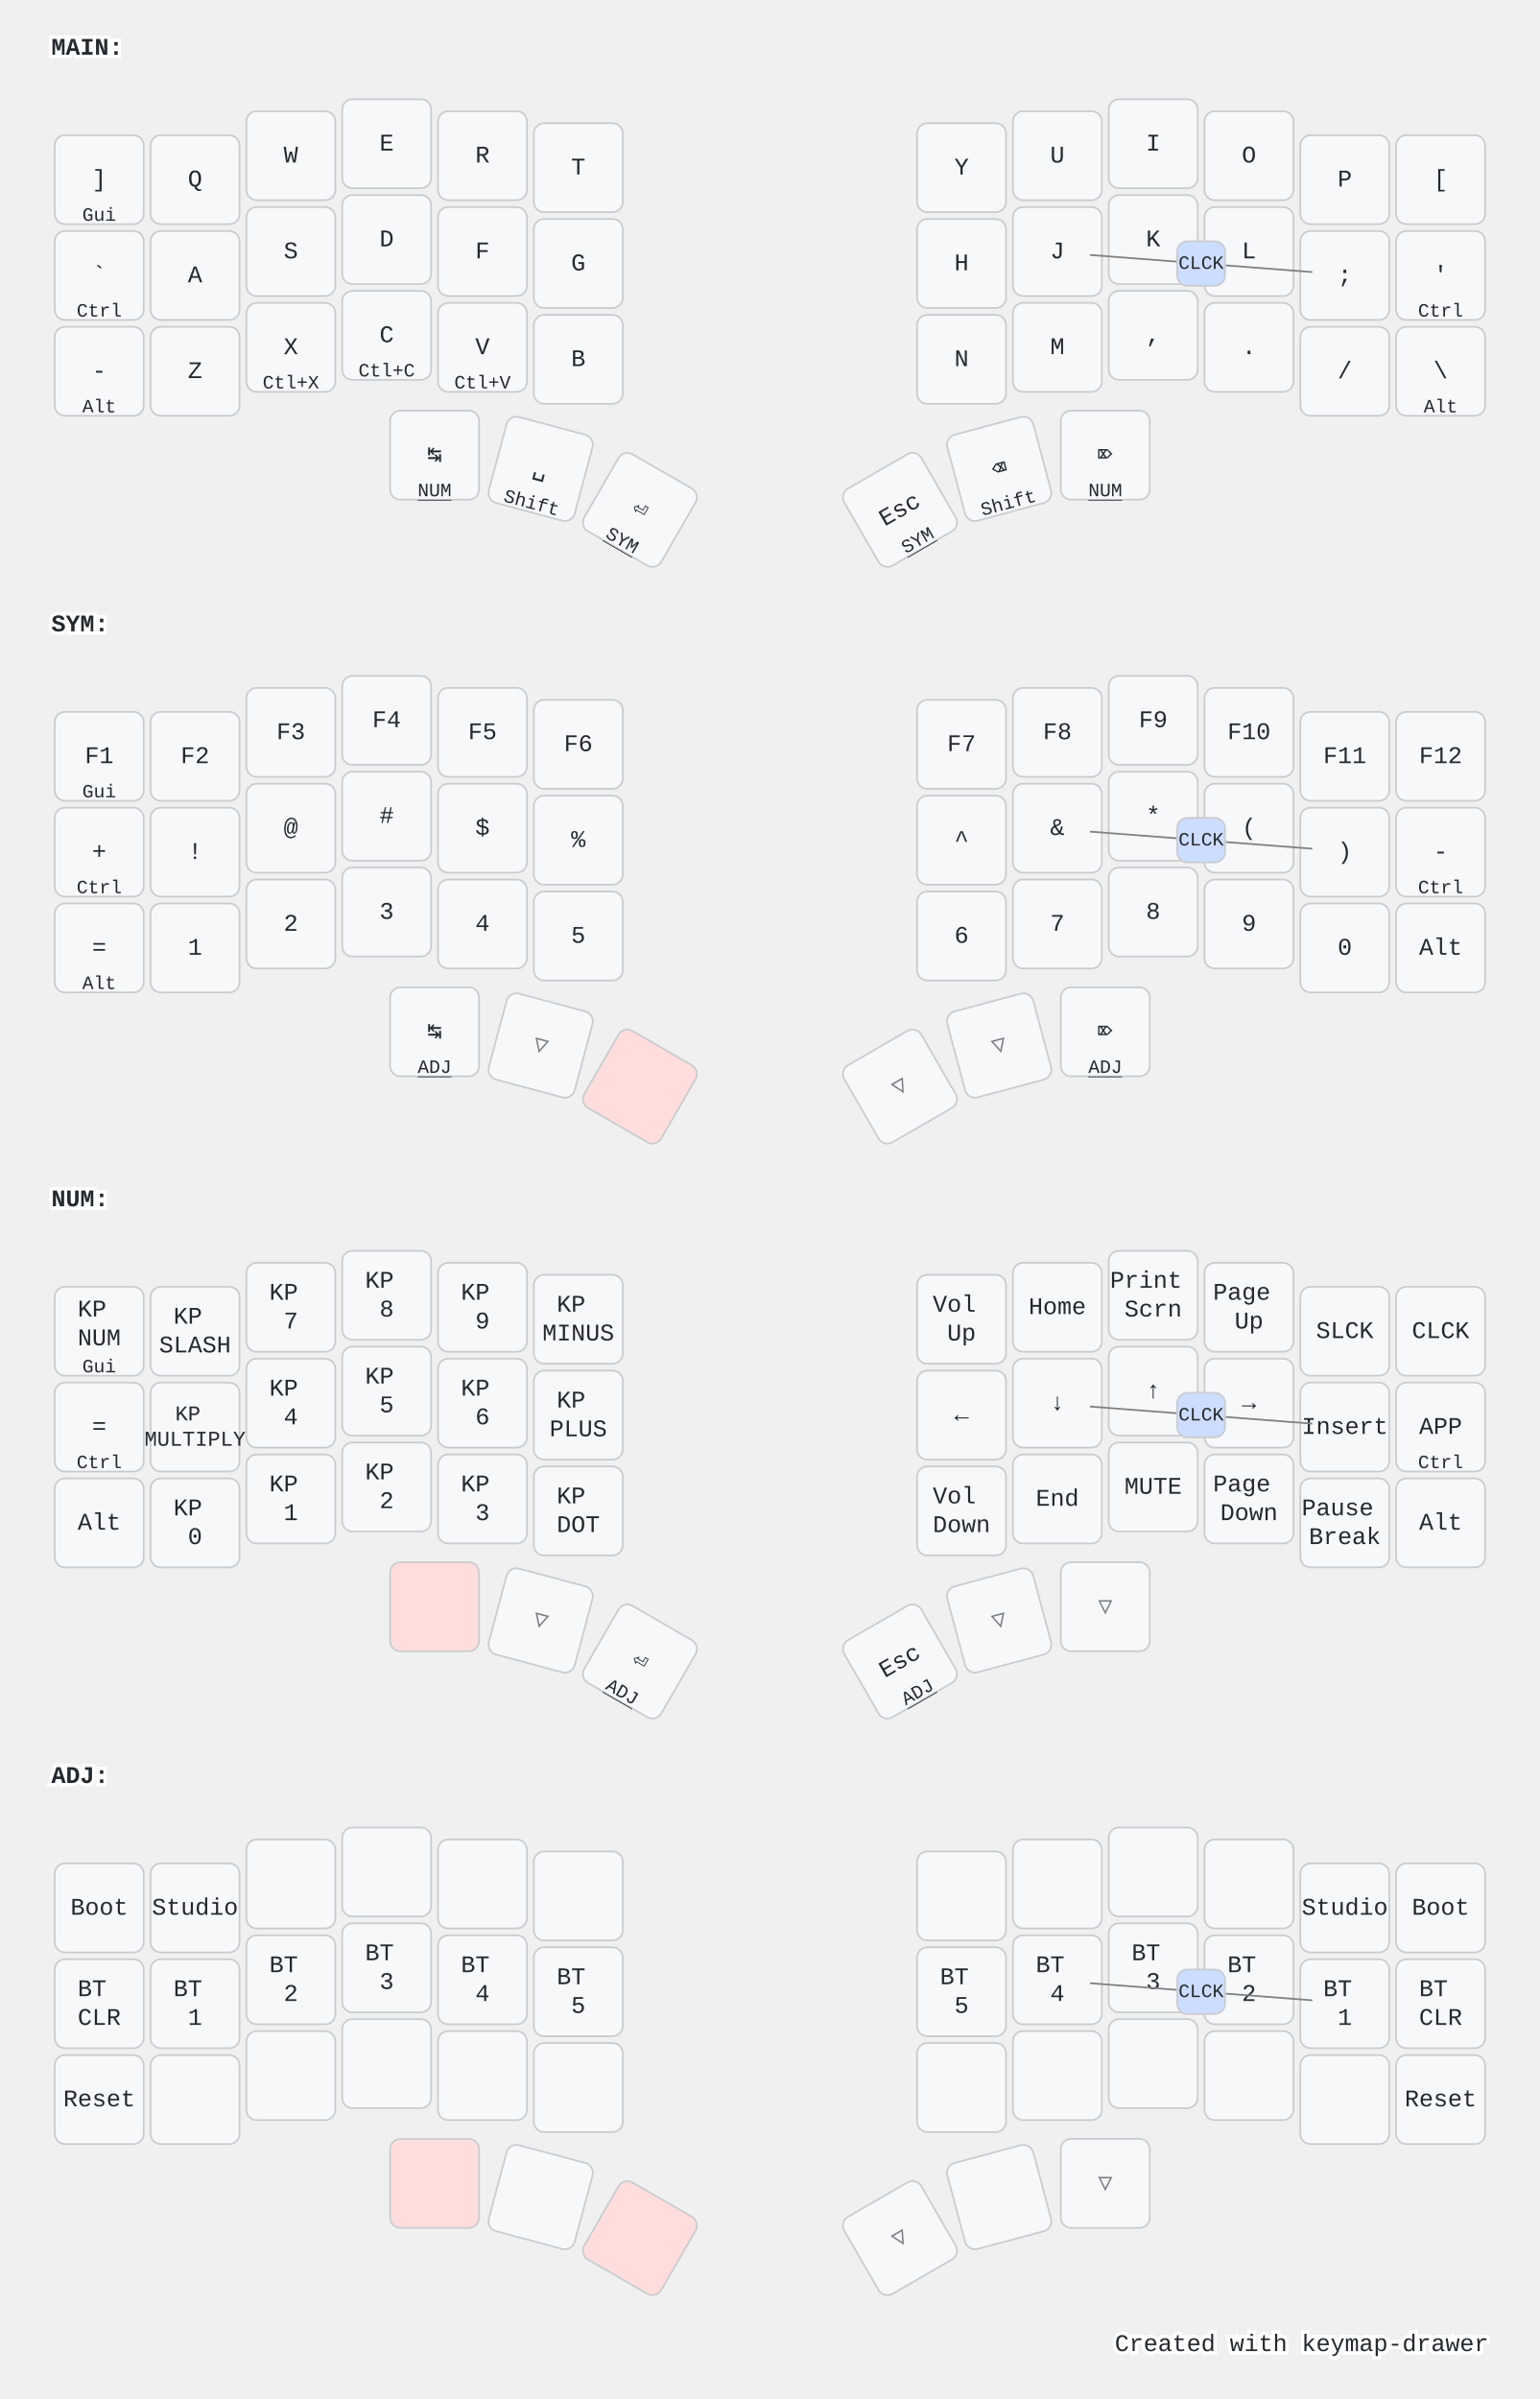
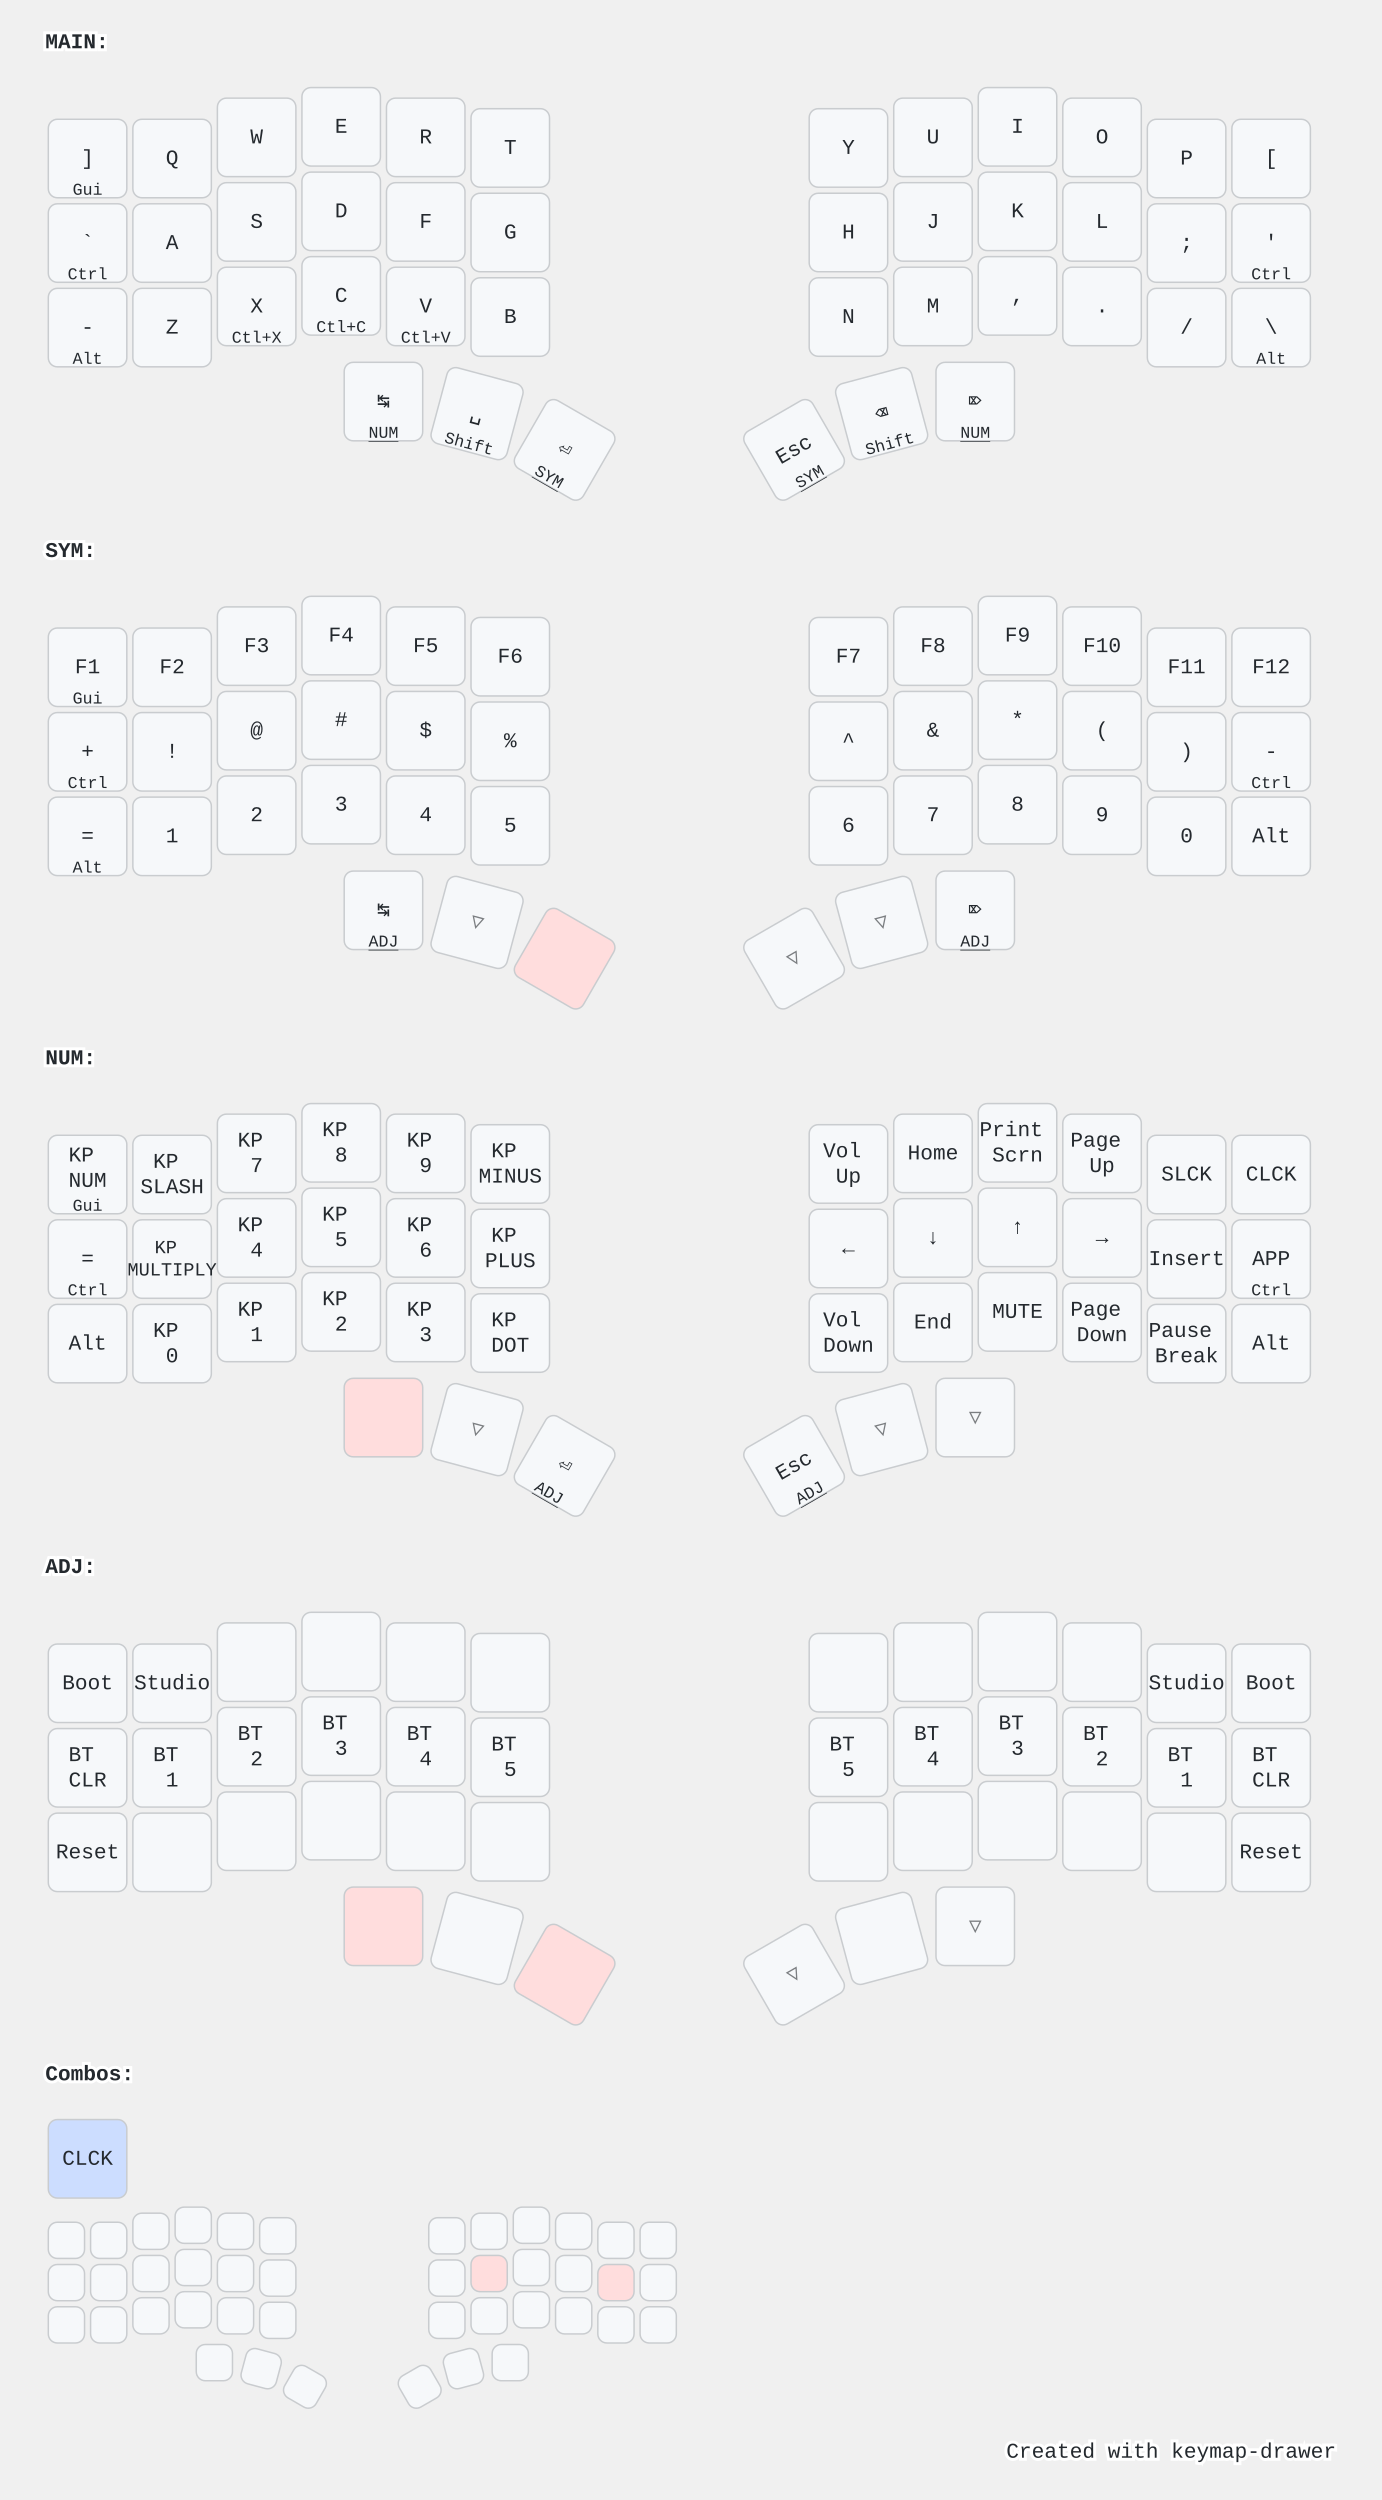
- <svg xmlns="http://www.w3.org/2000/svg" width="900" height="1402" viewBox="0 0 900 1402" class="keymap">
+ <svg xmlns="http://www.w3.org/2000/svg" width="915" height="1656" viewBox="0 0 915 1656" class="keymap">
  <style>/* inherit to force styles through use tags */
svg path {
    fill: inherit;
}

/* font and background color specifications */
svg.keymap {
    font-family: SFMono-Regular,Consolas,Liberation Mono,Menlo,monospace;
    font-size: 14px;
    font-kerning: normal;
    text-rendering: optimizeLegibility;
    fill: #24292e;
}

/* default key styling */
rect.key {
    fill: #f6f8fa;
}

rect.key, rect.combo {
    stroke: #c9cccf;
    stroke-width: 1;
}

/* default key side styling, only used is draw_key_sides is set */
rect.side {
    filter: brightness(90%);
}

/* color accent for combo boxes */
rect.combo, rect.combo-separate {
    fill: #cdf;
}

/* color accent for held keys */
rect.held, rect.combo.held {
    fill: #fdd;
}

/* color accent for ghost (optional) keys */
rect.ghost, rect.combo.ghost {
    stroke-dasharray: 4, 4;
    stroke-width: 2;
}

text {
    text-anchor: middle;
    dominant-baseline: middle;
}

/* styling for layer labels */
text.label {
    font-weight: bold;
    text-anchor: start;
    stroke: white;
    stroke-width: 4;
    paint-order: stroke;
}

/* styling for optional footer */
text.footer {
    text-anchor: end;
    dominant-baseline: auto;
    stroke: white;
    stroke-width: 4;
    paint-order: stroke;
}

/* styling for combo tap, and key non-tap label text */
text.combo, text.hold, text.shifted, text.left, text.right, text.tl, text.tr, text.bl, text.br {
    font-size: 11px;
}

text.hold, text.bl, text.br {
    text-anchor: middle;
    dominant-baseline: auto;
}

text.shifted, text.tl, text.tr {
    text-anchor: middle;
    dominant-baseline: hanging;
}

text.left, text.tl, text.bl {
    text-anchor: start;
}

text.right, text.tr, text.br {
    text-anchor: end;
}

text.layer-activator {
    text-decoration: underline;
}

/* styling for hold/shifted label text in combo box */
text.combo.hold, text.combo.shifted, text.combo.left, text.combo.right {
    font-size: 8px;
}

/* lighter symbol for transparent keys */
text.trans {
    fill: #7b7e81;
}

/* styling for combo dendrons */
path.combo {
    stroke-width: 1;
    stroke: gray;
    fill: none;
}

/* Start Tabler Icons Cleanup */
/* cannot use height/width with glyphs */
.icon-tabler &gt; path {
    fill: inherit;
    stroke: inherit;
    stroke-width: 2;
}
/* hide tabler's default box */
.icon-tabler &gt; path[stroke="none"][fill="none"] {
    visibility: hidden;
}
/* End Tabler Icons Cleanup */

@media (prefers-color-scheme: dark) {
svg.keymap { fill: #d1d6db; }
rect.key { fill: #3f4750; }
rect.key, rect.combo { stroke: #60666c; }
rect.combo, rect.combo-separate { fill: #1f3d7a; }
rect.held, rect.combo.held { fill: #854747; }
text.label, text.footer { stroke: black; }
text.trans { fill: #7e8184; }
path.combo { stroke: #7f7f7f; }

}</style>
  <g transform="translate(30, 0)" class="layer-MAIN">
    <text x="0" y="28" class="label" id="MAIN">MAIN:</text>
    <g transform="translate(0, 56)">
      <g transform="translate(28, 49)" class="key keypos-0">
        <rect rx="6" ry="6" x="-26" y="-26" width="52" height="52" class="key" />
        <text x="0" y="0" class="key tap">]</text>
        <text x="0" y="24" class="key hold">Gui</text>
      </g>
      <g transform="translate(84, 49)" class="key keypos-1">
        <rect rx="6" ry="6" x="-26" y="-26" width="52" height="52" class="key" />
        <text x="0" y="0" class="key tap">Q</text>
      </g>
      <g transform="translate(140, 35)" class="key keypos-2">
        <rect rx="6" ry="6" x="-26" y="-26" width="52" height="52" class="key" />
        <text x="0" y="0" class="key tap">W</text>
      </g>
      <g transform="translate(196, 28)" class="key keypos-3">
        <rect rx="6" ry="6" x="-26" y="-26" width="52" height="52" class="key" />
        <text x="0" y="0" class="key tap">E</text>
      </g>
      <g transform="translate(252, 35)" class="key keypos-4">
        <rect rx="6" ry="6" x="-26" y="-26" width="52" height="52" class="key" />
        <text x="0" y="0" class="key tap">R</text>
      </g>
      <g transform="translate(308, 42)" class="key keypos-5">
        <rect rx="6" ry="6" x="-26" y="-26" width="52" height="52" class="key" />
        <text x="0" y="0" class="key tap">T</text>
      </g>
      <g transform="translate(532, 42)" class="key keypos-6">
        <rect rx="6" ry="6" x="-26" y="-26" width="52" height="52" class="key" />
        <text x="0" y="0" class="key tap">Y</text>
      </g>
      <g transform="translate(588, 35)" class="key keypos-7">
        <rect rx="6" ry="6" x="-26" y="-26" width="52" height="52" class="key" />
        <text x="0" y="0" class="key tap">U</text>
      </g>
      <g transform="translate(644, 28)" class="key keypos-8">
        <rect rx="6" ry="6" x="-26" y="-26" width="52" height="52" class="key" />
        <text x="0" y="0" class="key tap">I</text>
      </g>
      <g transform="translate(700, 35)" class="key keypos-9">
        <rect rx="6" ry="6" x="-26" y="-26" width="52" height="52" class="key" />
        <text x="0" y="0" class="key tap">O</text>
      </g>
      <g transform="translate(756, 49)" class="key keypos-10">
        <rect rx="6" ry="6" x="-26" y="-26" width="52" height="52" class="key" />
        <text x="0" y="0" class="key tap">P</text>
      </g>
      <g transform="translate(812, 49)" class="key keypos-11">
        <rect rx="6" ry="6" x="-26" y="-26" width="52" height="52" class="key" />
        <text x="0" y="0" class="key tap">[</text>
      </g>
      <g transform="translate(28, 105)" class="key keypos-12">
        <rect rx="6" ry="6" x="-26" y="-26" width="52" height="52" class="key" />
        <text x="0" y="0" class="key tap">`</text>
        <text x="0" y="24" class="key hold">Ctrl</text>
      </g>
      <g transform="translate(84, 105)" class="key keypos-13">
        <rect rx="6" ry="6" x="-26" y="-26" width="52" height="52" class="key" />
        <text x="0" y="0" class="key tap">A</text>
      </g>
      <g transform="translate(140, 91)" class="key keypos-14">
        <rect rx="6" ry="6" x="-26" y="-26" width="52" height="52" class="key" />
        <text x="0" y="0" class="key tap">S</text>
      </g>
      <g transform="translate(196, 84)" class="key keypos-15">
        <rect rx="6" ry="6" x="-26" y="-26" width="52" height="52" class="key" />
        <text x="0" y="0" class="key tap">D</text>
      </g>
      <g transform="translate(252, 91)" class="key keypos-16">
        <rect rx="6" ry="6" x="-26" y="-26" width="52" height="52" class="key" />
        <text x="0" y="0" class="key tap">F</text>
      </g>
      <g transform="translate(308, 98)" class="key keypos-17">
        <rect rx="6" ry="6" x="-26" y="-26" width="52" height="52" class="key" />
        <text x="0" y="0" class="key tap">G</text>
      </g>
      <g transform="translate(532, 98)" class="key keypos-18">
        <rect rx="6" ry="6" x="-26" y="-26" width="52" height="52" class="key" />
        <text x="0" y="0" class="key tap">H</text>
      </g>
      <g transform="translate(588, 91)" class="key keypos-19">
        <rect rx="6" ry="6" x="-26" y="-26" width="52" height="52" class="key" />
        <text x="0" y="0" class="key tap">J</text>
      </g>
      <g transform="translate(644, 84)" class="key keypos-20">
        <rect rx="6" ry="6" x="-26" y="-26" width="52" height="52" class="key" />
        <text x="0" y="0" class="key tap">K</text>
      </g>
      <g transform="translate(700, 91)" class="key keypos-21">
        <rect rx="6" ry="6" x="-26" y="-26" width="52" height="52" class="key" />
        <text x="0" y="0" class="key tap">L</text>
      </g>
      <g transform="translate(756, 105)" class="key keypos-22">
        <rect rx="6" ry="6" x="-26" y="-26" width="52" height="52" class="key" />
        <text x="0" y="0" class="key tap">;</text>
      </g>
      <g transform="translate(812, 105)" class="key keypos-23">
        <rect rx="6" ry="6" x="-26" y="-26" width="52" height="52" class="key" />
        <text x="0" y="0" class="key tap">'</text>
        <text x="0" y="24" class="key hold">Ctrl</text>
      </g>
      <g transform="translate(28, 161)" class="key keypos-24">
        <rect rx="6" ry="6" x="-26" y="-26" width="52" height="52" class="key" />
        <text x="0" y="0" class="key tap">-</text>
        <text x="0" y="24" class="key hold">Alt</text>
      </g>
      <g transform="translate(84, 161)" class="key keypos-25">
        <rect rx="6" ry="6" x="-26" y="-26" width="52" height="52" class="key" />
        <text x="0" y="0" class="key tap">Z</text>
      </g>
      <g transform="translate(140, 147)" class="key keypos-26">
        <rect rx="6" ry="6" x="-26" y="-26" width="52" height="52" class="key" />
        <text x="0" y="0" class="key tap">X</text>
        <text x="0" y="24" class="key hold">Ctl+X</text>
      </g>
      <g transform="translate(196, 140)" class="key keypos-27">
        <rect rx="6" ry="6" x="-26" y="-26" width="52" height="52" class="key" />
        <text x="0" y="0" class="key tap">C</text>
        <text x="0" y="24" class="key hold">Ctl+C</text>
      </g>
      <g transform="translate(252, 147)" class="key keypos-28">
        <rect rx="6" ry="6" x="-26" y="-26" width="52" height="52" class="key" />
        <text x="0" y="0" class="key tap">V</text>
        <text x="0" y="24" class="key hold">Ctl+V</text>
      </g>
      <g transform="translate(308, 154)" class="key keypos-29">
        <rect rx="6" ry="6" x="-26" y="-26" width="52" height="52" class="key" />
        <text x="0" y="0" class="key tap">B</text>
      </g>
      <g transform="translate(532, 154)" class="key keypos-30">
        <rect rx="6" ry="6" x="-26" y="-26" width="52" height="52" class="key" />
        <text x="0" y="0" class="key tap">N</text>
      </g>
      <g transform="translate(588, 147)" class="key keypos-31">
        <rect rx="6" ry="6" x="-26" y="-26" width="52" height="52" class="key" />
        <text x="0" y="0" class="key tap">M</text>
      </g>
      <g transform="translate(644, 140)" class="key keypos-32">
        <rect rx="6" ry="6" x="-26" y="-26" width="52" height="52" class="key" />
        <text x="0" y="0" class="key tap">,</text>
      </g>
      <g transform="translate(700, 147)" class="key keypos-33">
        <rect rx="6" ry="6" x="-26" y="-26" width="52" height="52" class="key" />
        <text x="0" y="0" class="key tap">.</text>
      </g>
      <g transform="translate(756, 161)" class="key keypos-34">
        <rect rx="6" ry="6" x="-26" y="-26" width="52" height="52" class="key" />
        <text x="0" y="0" class="key tap">/</text>
      </g>
      <g transform="translate(812, 161)" class="key keypos-35">
        <rect rx="6" ry="6" x="-26" y="-26" width="52" height="52" class="key" />
        <text x="0" y="0" class="key tap">\</text>
        <text x="0" y="24" class="key hold">Alt</text>
      </g>
      <g transform="translate(224, 210)" class="key keypos-36">
        <rect rx="6" ry="6" x="-26" y="-26" width="52" height="52" class="key" />
        <text x="0" y="0" class="key tap">↹</text>
        <a href="#NUM">
          <text x="0" y="24" class="key hold layer-activator">NUM</text>
        </a>
      </g>
      <g transform="translate(286, 218) rotate(15.0)" class="key keypos-37">
        <rect rx="6" ry="6" x="-26" y="-26" width="52" height="52" class="key" />
        <text x="0" y="0" class="key tap">␣</text>
        <text x="0" y="24" class="key hold">Shift</text>
      </g>
      <g transform="translate(344, 242) rotate(30.0)" class="key keypos-38">
        <rect rx="6" ry="6" x="-26" y="-26" width="52" height="52" class="key" />
        <text x="0" y="0" class="key tap">⏎</text>
        <a href="#SYM">
          <text x="0" y="24" class="key hold layer-activator">SYM</text>
        </a>
      </g>
      <g transform="translate(496, 242) rotate(-30.0)" class="key keypos-39">
        <rect rx="6" ry="6" x="-26" y="-26" width="52" height="52" class="key" />
        <text x="0" y="0" class="key tap">Esc</text>
        <a href="#SYM">
          <text x="0" y="24" class="key hold layer-activator">SYM</text>
        </a>
      </g>
      <g transform="translate(554, 218) rotate(-15.0)" class="key keypos-40">
        <rect rx="6" ry="6" x="-26" y="-26" width="52" height="52" class="key" />
        <text x="0" y="0" class="key tap">⌫</text>
        <text x="0" y="24" class="key hold">Shift</text>
      </g>
      <g transform="translate(616, 210)" class="key keypos-41">
        <rect rx="6" ry="6" x="-26" y="-26" width="52" height="52" class="key" />
        <text x="0" y="0" class="key tap">⌦</text>
        <a href="#NUM">
          <text x="0" y="24" class="key hold layer-activator">NUM</text>
        </a>
      </g>
-       <g class="combo combopos-0">
-         <path d="M672,98 l-65,-5" class="combo" />
-         <path d="M672,98 l65,5" class="combo" />
-         <rect rx="6" ry="6" x="658" y="85" width="28" height="26" class="combo" />
-         <text x="672" y="98" class="combo tap">CLCK</text>
-       </g>
    </g>
  </g>
  <g transform="translate(30, 337)" class="layer-SYM">
    <text x="0" y="28" class="label" id="SYM">SYM:</text>
    <g transform="translate(0, 56)">
      <g transform="translate(28, 49)" class="key keypos-0">
        <rect rx="6" ry="6" x="-26" y="-26" width="52" height="52" class="key" />
        <text x="0" y="0" class="key tap">F1</text>
        <text x="0" y="24" class="key hold">Gui</text>
      </g>
      <g transform="translate(84, 49)" class="key keypos-1">
        <rect rx="6" ry="6" x="-26" y="-26" width="52" height="52" class="key" />
        <text x="0" y="0" class="key tap">F2</text>
      </g>
      <g transform="translate(140, 35)" class="key keypos-2">
        <rect rx="6" ry="6" x="-26" y="-26" width="52" height="52" class="key" />
        <text x="0" y="0" class="key tap">F3</text>
      </g>
      <g transform="translate(196, 28)" class="key keypos-3">
        <rect rx="6" ry="6" x="-26" y="-26" width="52" height="52" class="key" />
        <text x="0" y="0" class="key tap">F4</text>
      </g>
      <g transform="translate(252, 35)" class="key keypos-4">
        <rect rx="6" ry="6" x="-26" y="-26" width="52" height="52" class="key" />
        <text x="0" y="0" class="key tap">F5</text>
      </g>
      <g transform="translate(308, 42)" class="key keypos-5">
        <rect rx="6" ry="6" x="-26" y="-26" width="52" height="52" class="key" />
        <text x="0" y="0" class="key tap">F6</text>
      </g>
      <g transform="translate(532, 42)" class="key keypos-6">
        <rect rx="6" ry="6" x="-26" y="-26" width="52" height="52" class="key" />
        <text x="0" y="0" class="key tap">F7</text>
      </g>
      <g transform="translate(588, 35)" class="key keypos-7">
        <rect rx="6" ry="6" x="-26" y="-26" width="52" height="52" class="key" />
        <text x="0" y="0" class="key tap">F8</text>
      </g>
      <g transform="translate(644, 28)" class="key keypos-8">
        <rect rx="6" ry="6" x="-26" y="-26" width="52" height="52" class="key" />
        <text x="0" y="0" class="key tap">F9</text>
      </g>
      <g transform="translate(700, 35)" class="key keypos-9">
        <rect rx="6" ry="6" x="-26" y="-26" width="52" height="52" class="key" />
        <text x="0" y="0" class="key tap">F10</text>
      </g>
      <g transform="translate(756, 49)" class="key keypos-10">
        <rect rx="6" ry="6" x="-26" y="-26" width="52" height="52" class="key" />
        <text x="0" y="0" class="key tap">F11</text>
      </g>
      <g transform="translate(812, 49)" class="key keypos-11">
        <rect rx="6" ry="6" x="-26" y="-26" width="52" height="52" class="key" />
        <text x="0" y="0" class="key tap">F12</text>
      </g>
      <g transform="translate(28, 105)" class="key keypos-12">
        <rect rx="6" ry="6" x="-26" y="-26" width="52" height="52" class="key" />
        <text x="0" y="0" class="key tap">+</text>
        <text x="0" y="24" class="key hold">Ctrl</text>
      </g>
      <g transform="translate(84, 105)" class="key keypos-13">
        <rect rx="6" ry="6" x="-26" y="-26" width="52" height="52" class="key" />
        <text x="0" y="0" class="key tap">!</text>
      </g>
      <g transform="translate(140, 91)" class="key keypos-14">
        <rect rx="6" ry="6" x="-26" y="-26" width="52" height="52" class="key" />
        <text x="0" y="0" class="key tap">@</text>
      </g>
      <g transform="translate(196, 84)" class="key keypos-15">
        <rect rx="6" ry="6" x="-26" y="-26" width="52" height="52" class="key" />
        <text x="0" y="0" class="key tap">#</text>
      </g>
      <g transform="translate(252, 91)" class="key keypos-16">
        <rect rx="6" ry="6" x="-26" y="-26" width="52" height="52" class="key" />
        <text x="0" y="0" class="key tap">$</text>
      </g>
      <g transform="translate(308, 98)" class="key keypos-17">
        <rect rx="6" ry="6" x="-26" y="-26" width="52" height="52" class="key" />
        <text x="0" y="0" class="key tap">%</text>
      </g>
      <g transform="translate(532, 98)" class="key keypos-18">
        <rect rx="6" ry="6" x="-26" y="-26" width="52" height="52" class="key" />
        <text x="0" y="0" class="key tap">^</text>
      </g>
      <g transform="translate(588, 91)" class="key keypos-19">
        <rect rx="6" ry="6" x="-26" y="-26" width="52" height="52" class="key" />
        <text x="0" y="0" class="key tap">&amp;</text>
      </g>
      <g transform="translate(644, 84)" class="key keypos-20">
        <rect rx="6" ry="6" x="-26" y="-26" width="52" height="52" class="key" />
        <text x="0" y="0" class="key tap">*</text>
      </g>
      <g transform="translate(700, 91)" class="key keypos-21">
        <rect rx="6" ry="6" x="-26" y="-26" width="52" height="52" class="key" />
        <text x="0" y="0" class="key tap">(</text>
      </g>
      <g transform="translate(756, 105)" class="key keypos-22">
        <rect rx="6" ry="6" x="-26" y="-26" width="52" height="52" class="key" />
        <text x="0" y="0" class="key tap">)</text>
      </g>
      <g transform="translate(812, 105)" class="key keypos-23">
        <rect rx="6" ry="6" x="-26" y="-26" width="52" height="52" class="key" />
        <text x="0" y="0" class="key tap">-</text>
        <text x="0" y="24" class="key hold">Ctrl</text>
      </g>
      <g transform="translate(28, 161)" class="key keypos-24">
        <rect rx="6" ry="6" x="-26" y="-26" width="52" height="52" class="key" />
        <text x="0" y="0" class="key tap">=</text>
        <text x="0" y="24" class="key hold">Alt</text>
      </g>
      <g transform="translate(84, 161)" class="key keypos-25">
        <rect rx="6" ry="6" x="-26" y="-26" width="52" height="52" class="key" />
        <text x="0" y="0" class="key tap">1</text>
      </g>
      <g transform="translate(140, 147)" class="key keypos-26">
        <rect rx="6" ry="6" x="-26" y="-26" width="52" height="52" class="key" />
        <text x="0" y="0" class="key tap">2</text>
      </g>
      <g transform="translate(196, 140)" class="key keypos-27">
        <rect rx="6" ry="6" x="-26" y="-26" width="52" height="52" class="key" />
        <text x="0" y="0" class="key tap">3</text>
      </g>
      <g transform="translate(252, 147)" class="key keypos-28">
        <rect rx="6" ry="6" x="-26" y="-26" width="52" height="52" class="key" />
        <text x="0" y="0" class="key tap">4</text>
      </g>
      <g transform="translate(308, 154)" class="key keypos-29">
        <rect rx="6" ry="6" x="-26" y="-26" width="52" height="52" class="key" />
        <text x="0" y="0" class="key tap">5</text>
      </g>
      <g transform="translate(532, 154)" class="key keypos-30">
        <rect rx="6" ry="6" x="-26" y="-26" width="52" height="52" class="key" />
        <text x="0" y="0" class="key tap">6</text>
      </g>
      <g transform="translate(588, 147)" class="key keypos-31">
        <rect rx="6" ry="6" x="-26" y="-26" width="52" height="52" class="key" />
        <text x="0" y="0" class="key tap">7</text>
      </g>
      <g transform="translate(644, 140)" class="key keypos-32">
        <rect rx="6" ry="6" x="-26" y="-26" width="52" height="52" class="key" />
        <text x="0" y="0" class="key tap">8</text>
      </g>
      <g transform="translate(700, 147)" class="key keypos-33">
        <rect rx="6" ry="6" x="-26" y="-26" width="52" height="52" class="key" />
        <text x="0" y="0" class="key tap">9</text>
      </g>
      <g transform="translate(756, 161)" class="key keypos-34">
        <rect rx="6" ry="6" x="-26" y="-26" width="52" height="52" class="key" />
        <text x="0" y="0" class="key tap">0</text>
      </g>
      <g transform="translate(812, 161)" class="key keypos-35">
        <rect rx="6" ry="6" x="-26" y="-26" width="52" height="52" class="key" />
        <text x="0" y="0" class="key tap">Alt</text>
      </g>
      <g transform="translate(224, 210)" class="key keypos-36">
        <rect rx="6" ry="6" x="-26" y="-26" width="52" height="52" class="key" />
        <text x="0" y="0" class="key tap">↹</text>
        <a href="#ADJ">
          <text x="0" y="24" class="key hold layer-activator">ADJ</text>
        </a>
      </g>
      <g transform="translate(286, 218) rotate(15.0)" class="key trans keypos-37">
        <rect rx="6" ry="6" x="-26" y="-26" width="52" height="52" class="key trans" />
        <text x="0" y="0" class="key trans tap">▽</text>
      </g>
      <g transform="translate(344, 242) rotate(30.0)" class="key held keypos-38">
        <rect rx="6" ry="6" x="-26" y="-26" width="52" height="52" class="key held" />
      </g>
      <g transform="translate(496, 242) rotate(-30.0)" class="key trans keypos-39">
        <rect rx="6" ry="6" x="-26" y="-26" width="52" height="52" class="key trans" />
        <text x="0" y="0" class="key trans tap">▽</text>
      </g>
      <g transform="translate(554, 218) rotate(-15.0)" class="key trans keypos-40">
        <rect rx="6" ry="6" x="-26" y="-26" width="52" height="52" class="key trans" />
        <text x="0" y="0" class="key trans tap">▽</text>
      </g>
      <g transform="translate(616, 210)" class="key keypos-41">
        <rect rx="6" ry="6" x="-26" y="-26" width="52" height="52" class="key" />
        <text x="0" y="0" class="key tap">⌦</text>
        <a href="#ADJ">
          <text x="0" y="24" class="key hold layer-activator">ADJ</text>
        </a>
      </g>
-       <g class="combo combopos-0">
-         <path d="M672,98 l-65,-5" class="combo" />
-         <path d="M672,98 l65,5" class="combo" />
-         <rect rx="6" ry="6" x="658" y="85" width="28" height="26" class="combo" />
-         <text x="672" y="98" class="combo tap">CLCK</text>
-       </g>
    </g>
  </g>
  <g transform="translate(30, 673)" class="layer-NUM">
    <text x="0" y="28" class="label" id="NUM">NUM:</text>
    <g transform="translate(0, 56)">
      <g transform="translate(28, 49)" class="key keypos-0">
        <rect rx="6" ry="6" x="-26" y="-26" width="52" height="52" class="key" />
        <text x="0" y="0" class="key tap">
          <tspan x="0" dy="-0.9em">KP</tspan>
          <tspan x="0" dy="1.2em">NUM</tspan>
        </text>
        <text x="0" y="24" class="key hold">Gui</text>
      </g>
      <g transform="translate(84, 49)" class="key keypos-1">
        <rect rx="6" ry="6" x="-26" y="-26" width="52" height="52" class="key" />
        <text x="0" y="0" class="key tap">
          <tspan x="0" dy="-0.6em">KP</tspan>
          <tspan x="0" dy="1.2em">SLASH</tspan>
        </text>
      </g>
      <g transform="translate(140, 35)" class="key keypos-2">
        <rect rx="6" ry="6" x="-26" y="-26" width="52" height="52" class="key" />
        <text x="0" y="0" class="key tap">
          <tspan x="0" dy="-0.6em">KP</tspan>
          <tspan x="0" dy="1.2em">7</tspan>
        </text>
      </g>
      <g transform="translate(196, 28)" class="key keypos-3">
        <rect rx="6" ry="6" x="-26" y="-26" width="52" height="52" class="key" />
        <text x="0" y="0" class="key tap">
          <tspan x="0" dy="-0.6em">KP</tspan>
          <tspan x="0" dy="1.2em">8</tspan>
        </text>
      </g>
      <g transform="translate(252, 35)" class="key keypos-4">
        <rect rx="6" ry="6" x="-26" y="-26" width="52" height="52" class="key" />
        <text x="0" y="0" class="key tap">
          <tspan x="0" dy="-0.6em">KP</tspan>
          <tspan x="0" dy="1.2em">9</tspan>
        </text>
      </g>
      <g transform="translate(308, 42)" class="key keypos-5">
        <rect rx="6" ry="6" x="-26" y="-26" width="52" height="52" class="key" />
        <text x="0" y="0" class="key tap">
          <tspan x="0" dy="-0.6em">KP</tspan>
          <tspan x="0" dy="1.2em">MINUS</tspan>
        </text>
      </g>
      <g transform="translate(532, 42)" class="key keypos-6">
        <rect rx="6" ry="6" x="-26" y="-26" width="52" height="52" class="key" />
        <text x="0" y="0" class="key tap">
          <tspan x="0" dy="-0.6em">Vol</tspan>
          <tspan x="0" dy="1.2em">Up</tspan>
        </text>
      </g>
      <g transform="translate(588, 35)" class="key keypos-7">
        <rect rx="6" ry="6" x="-26" y="-26" width="52" height="52" class="key" />
        <text x="0" y="0" class="key tap">Home</text>
      </g>
      <g transform="translate(644, 28)" class="key keypos-8">
        <rect rx="6" ry="6" x="-26" y="-26" width="52" height="52" class="key" />
        <text x="0" y="0" class="key tap">
          <tspan x="0" dy="-0.6em">Print</tspan>
          <tspan x="0" dy="1.2em">Scrn</tspan>
        </text>
      </g>
      <g transform="translate(700, 35)" class="key keypos-9">
        <rect rx="6" ry="6" x="-26" y="-26" width="52" height="52" class="key" />
        <text x="0" y="0" class="key tap">
          <tspan x="0" dy="-0.6em">Page</tspan>
          <tspan x="0" dy="1.2em">Up</tspan>
        </text>
      </g>
      <g transform="translate(756, 49)" class="key keypos-10">
        <rect rx="6" ry="6" x="-26" y="-26" width="52" height="52" class="key" />
        <text x="0" y="0" class="key tap">SLCK</text>
      </g>
      <g transform="translate(812, 49)" class="key keypos-11">
        <rect rx="6" ry="6" x="-26" y="-26" width="52" height="52" class="key" />
        <text x="0" y="0" class="key tap">CLCK</text>
      </g>
      <g transform="translate(28, 105)" class="key keypos-12">
        <rect rx="6" ry="6" x="-26" y="-26" width="52" height="52" class="key" />
        <text x="0" y="0" class="key tap">=</text>
        <text x="0" y="24" class="key hold">Ctrl</text>
      </g>
      <g transform="translate(84, 105)" class="key keypos-13">
        <rect rx="6" ry="6" x="-26" y="-26" width="52" height="52" class="key" />
        <text x="0" y="0" class="key tap">
          <tspan x="0" dy="-0.6em" style="font-size: 88%">KP</tspan>
          <tspan x="0" dy="1.2em" style="font-size: 88%">MULTIPLY</tspan>
        </text>
      </g>
      <g transform="translate(140, 91)" class="key keypos-14">
        <rect rx="6" ry="6" x="-26" y="-26" width="52" height="52" class="key" />
        <text x="0" y="0" class="key tap">
          <tspan x="0" dy="-0.6em">KP</tspan>
          <tspan x="0" dy="1.2em">4</tspan>
        </text>
      </g>
      <g transform="translate(196, 84)" class="key keypos-15">
        <rect rx="6" ry="6" x="-26" y="-26" width="52" height="52" class="key" />
        <text x="0" y="0" class="key tap">
          <tspan x="0" dy="-0.6em">KP</tspan>
          <tspan x="0" dy="1.2em">5</tspan>
        </text>
      </g>
      <g transform="translate(252, 91)" class="key keypos-16">
        <rect rx="6" ry="6" x="-26" y="-26" width="52" height="52" class="key" />
        <text x="0" y="0" class="key tap">
          <tspan x="0" dy="-0.6em">KP</tspan>
          <tspan x="0" dy="1.2em">6</tspan>
        </text>
      </g>
      <g transform="translate(308, 98)" class="key keypos-17">
        <rect rx="6" ry="6" x="-26" y="-26" width="52" height="52" class="key" />
        <text x="0" y="0" class="key tap">
          <tspan x="0" dy="-0.6em">KP</tspan>
          <tspan x="0" dy="1.2em">PLUS</tspan>
        </text>
      </g>
      <g transform="translate(532, 98)" class="key keypos-18">
        <rect rx="6" ry="6" x="-26" y="-26" width="52" height="52" class="key" />
        <text x="0" y="0" class="key tap">←</text>
      </g>
      <g transform="translate(588, 91)" class="key keypos-19">
        <rect rx="6" ry="6" x="-26" y="-26" width="52" height="52" class="key" />
        <text x="0" y="0" class="key tap">↓</text>
      </g>
      <g transform="translate(644, 84)" class="key keypos-20">
        <rect rx="6" ry="6" x="-26" y="-26" width="52" height="52" class="key" />
        <text x="0" y="0" class="key tap">↑</text>
      </g>
      <g transform="translate(700, 91)" class="key keypos-21">
        <rect rx="6" ry="6" x="-26" y="-26" width="52" height="52" class="key" />
        <text x="0" y="0" class="key tap">→</text>
      </g>
      <g transform="translate(756, 105)" class="key keypos-22">
        <rect rx="6" ry="6" x="-26" y="-26" width="52" height="52" class="key" />
        <text x="0" y="0" class="key tap">Insert</text>
      </g>
      <g transform="translate(812, 105)" class="key keypos-23">
        <rect rx="6" ry="6" x="-26" y="-26" width="52" height="52" class="key" />
        <text x="0" y="0" class="key tap">APP</text>
        <text x="0" y="24" class="key hold">Ctrl</text>
      </g>
      <g transform="translate(28, 161)" class="key keypos-24">
        <rect rx="6" ry="6" x="-26" y="-26" width="52" height="52" class="key" />
        <text x="0" y="0" class="key tap">Alt</text>
      </g>
      <g transform="translate(84, 161)" class="key keypos-25">
        <rect rx="6" ry="6" x="-26" y="-26" width="52" height="52" class="key" />
        <text x="0" y="0" class="key tap">
          <tspan x="0" dy="-0.6em">KP</tspan>
          <tspan x="0" dy="1.2em">0</tspan>
        </text>
      </g>
      <g transform="translate(140, 147)" class="key keypos-26">
        <rect rx="6" ry="6" x="-26" y="-26" width="52" height="52" class="key" />
        <text x="0" y="0" class="key tap">
          <tspan x="0" dy="-0.6em">KP</tspan>
          <tspan x="0" dy="1.2em">1</tspan>
        </text>
      </g>
      <g transform="translate(196, 140)" class="key keypos-27">
        <rect rx="6" ry="6" x="-26" y="-26" width="52" height="52" class="key" />
        <text x="0" y="0" class="key tap">
          <tspan x="0" dy="-0.6em">KP</tspan>
          <tspan x="0" dy="1.2em">2</tspan>
        </text>
      </g>
      <g transform="translate(252, 147)" class="key keypos-28">
        <rect rx="6" ry="6" x="-26" y="-26" width="52" height="52" class="key" />
        <text x="0" y="0" class="key tap">
          <tspan x="0" dy="-0.6em">KP</tspan>
          <tspan x="0" dy="1.2em">3</tspan>
        </text>
      </g>
      <g transform="translate(308, 154)" class="key keypos-29">
        <rect rx="6" ry="6" x="-26" y="-26" width="52" height="52" class="key" />
        <text x="0" y="0" class="key tap">
          <tspan x="0" dy="-0.6em">KP</tspan>
          <tspan x="0" dy="1.2em">DOT</tspan>
        </text>
      </g>
      <g transform="translate(532, 154)" class="key keypos-30">
        <rect rx="6" ry="6" x="-26" y="-26" width="52" height="52" class="key" />
        <text x="0" y="0" class="key tap">
          <tspan x="0" dy="-0.6em">Vol</tspan>
          <tspan x="0" dy="1.2em">Down</tspan>
        </text>
      </g>
      <g transform="translate(588, 147)" class="key keypos-31">
        <rect rx="6" ry="6" x="-26" y="-26" width="52" height="52" class="key" />
        <text x="0" y="0" class="key tap">End</text>
      </g>
      <g transform="translate(644, 140)" class="key keypos-32">
        <rect rx="6" ry="6" x="-26" y="-26" width="52" height="52" class="key" />
        <text x="0" y="0" class="key tap">MUTE</text>
      </g>
      <g transform="translate(700, 147)" class="key keypos-33">
        <rect rx="6" ry="6" x="-26" y="-26" width="52" height="52" class="key" />
        <text x="0" y="0" class="key tap">
          <tspan x="0" dy="-0.6em">Page</tspan>
          <tspan x="0" dy="1.2em">Down</tspan>
        </text>
      </g>
      <g transform="translate(756, 161)" class="key keypos-34">
        <rect rx="6" ry="6" x="-26" y="-26" width="52" height="52" class="key" />
        <text x="0" y="0" class="key tap">
          <tspan x="0" dy="-0.6em">Pause</tspan>
          <tspan x="0" dy="1.2em">Break</tspan>
        </text>
      </g>
      <g transform="translate(812, 161)" class="key keypos-35">
        <rect rx="6" ry="6" x="-26" y="-26" width="52" height="52" class="key" />
        <text x="0" y="0" class="key tap">Alt</text>
      </g>
      <g transform="translate(224, 210)" class="key held keypos-36">
        <rect rx="6" ry="6" x="-26" y="-26" width="52" height="52" class="key held" />
      </g>
      <g transform="translate(286, 218) rotate(15.0)" class="key trans keypos-37">
        <rect rx="6" ry="6" x="-26" y="-26" width="52" height="52" class="key trans" />
        <text x="0" y="0" class="key trans tap">▽</text>
      </g>
      <g transform="translate(344, 242) rotate(30.0)" class="key keypos-38">
        <rect rx="6" ry="6" x="-26" y="-26" width="52" height="52" class="key" />
        <text x="0" y="0" class="key tap">⏎</text>
        <a href="#ADJ">
          <text x="0" y="24" class="key hold layer-activator">ADJ</text>
        </a>
      </g>
      <g transform="translate(496, 242) rotate(-30.0)" class="key keypos-39">
        <rect rx="6" ry="6" x="-26" y="-26" width="52" height="52" class="key" />
        <text x="0" y="0" class="key tap">Esc</text>
        <a href="#ADJ">
          <text x="0" y="24" class="key hold layer-activator">ADJ</text>
        </a>
      </g>
      <g transform="translate(554, 218) rotate(-15.0)" class="key trans keypos-40">
        <rect rx="6" ry="6" x="-26" y="-26" width="52" height="52" class="key trans" />
        <text x="0" y="0" class="key trans tap">▽</text>
      </g>
      <g transform="translate(616, 210)" class="key trans keypos-41">
        <rect rx="6" ry="6" x="-26" y="-26" width="52" height="52" class="key trans" />
        <text x="0" y="0" class="key trans tap">▽</text>
      </g>
-       <g class="combo combopos-0">
-         <path d="M672,98 l-65,-5" class="combo" />
-         <path d="M672,98 l65,5" class="combo" />
-         <rect rx="6" ry="6" x="658" y="85" width="28" height="26" class="combo" />
-         <text x="672" y="98" class="combo tap">CLCK</text>
-       </g>
    </g>
  </g>
  <g transform="translate(30, 1010)" class="layer-ADJ">
    <text x="0" y="28" class="label" id="ADJ">ADJ:</text>
    <g transform="translate(0, 56)">
      <g transform="translate(28, 49)" class="key keypos-0">
        <rect rx="6" ry="6" x="-26" y="-26" width="52" height="52" class="key" />
        <text x="0" y="0" class="key tap">Boot</text>
      </g>
      <g transform="translate(84, 49)" class="key keypos-1">
        <rect rx="6" ry="6" x="-26" y="-26" width="52" height="52" class="key" />
        <text x="0" y="0" class="key tap">Studio</text>
      </g>
      <g transform="translate(140, 35)" class="key keypos-2">
        <rect rx="6" ry="6" x="-26" y="-26" width="52" height="52" class="key" />
      </g>
      <g transform="translate(196, 28)" class="key keypos-3">
        <rect rx="6" ry="6" x="-26" y="-26" width="52" height="52" class="key" />
      </g>
      <g transform="translate(252, 35)" class="key keypos-4">
        <rect rx="6" ry="6" x="-26" y="-26" width="52" height="52" class="key" />
      </g>
      <g transform="translate(308, 42)" class="key keypos-5">
        <rect rx="6" ry="6" x="-26" y="-26" width="52" height="52" class="key" />
      </g>
      <g transform="translate(532, 42)" class="key keypos-6">
        <rect rx="6" ry="6" x="-26" y="-26" width="52" height="52" class="key" />
      </g>
      <g transform="translate(588, 35)" class="key keypos-7">
        <rect rx="6" ry="6" x="-26" y="-26" width="52" height="52" class="key" />
      </g>
      <g transform="translate(644, 28)" class="key keypos-8">
        <rect rx="6" ry="6" x="-26" y="-26" width="52" height="52" class="key" />
      </g>
      <g transform="translate(700, 35)" class="key keypos-9">
        <rect rx="6" ry="6" x="-26" y="-26" width="52" height="52" class="key" />
      </g>
      <g transform="translate(756, 49)" class="key keypos-10">
        <rect rx="6" ry="6" x="-26" y="-26" width="52" height="52" class="key" />
        <text x="0" y="0" class="key tap">Studio</text>
      </g>
      <g transform="translate(812, 49)" class="key keypos-11">
        <rect rx="6" ry="6" x="-26" y="-26" width="52" height="52" class="key" />
        <text x="0" y="0" class="key tap">Boot</text>
      </g>
      <g transform="translate(28, 105)" class="key keypos-12">
        <rect rx="6" ry="6" x="-26" y="-26" width="52" height="52" class="key" />
        <text x="0" y="0" class="key tap">
          <tspan x="0" dy="-0.6em">BT</tspan>
          <tspan x="0" dy="1.2em">CLR</tspan>
        </text>
      </g>
      <g transform="translate(84, 105)" class="key keypos-13">
        <rect rx="6" ry="6" x="-26" y="-26" width="52" height="52" class="key" />
        <text x="0" y="0" class="key tap">
          <tspan x="0" dy="-0.6em">BT</tspan>
          <tspan x="0" dy="1.2em">1</tspan>
        </text>
      </g>
      <g transform="translate(140, 91)" class="key keypos-14">
        <rect rx="6" ry="6" x="-26" y="-26" width="52" height="52" class="key" />
        <text x="0" y="0" class="key tap">
          <tspan x="0" dy="-0.6em">BT</tspan>
          <tspan x="0" dy="1.2em">2</tspan>
        </text>
      </g>
      <g transform="translate(196, 84)" class="key keypos-15">
        <rect rx="6" ry="6" x="-26" y="-26" width="52" height="52" class="key" />
        <text x="0" y="0" class="key tap">
          <tspan x="0" dy="-0.6em">BT</tspan>
          <tspan x="0" dy="1.2em">3</tspan>
        </text>
      </g>
      <g transform="translate(252, 91)" class="key keypos-16">
        <rect rx="6" ry="6" x="-26" y="-26" width="52" height="52" class="key" />
        <text x="0" y="0" class="key tap">
          <tspan x="0" dy="-0.6em">BT</tspan>
          <tspan x="0" dy="1.2em">4</tspan>
        </text>
      </g>
      <g transform="translate(308, 98)" class="key keypos-17">
        <rect rx="6" ry="6" x="-26" y="-26" width="52" height="52" class="key" />
        <text x="0" y="0" class="key tap">
          <tspan x="0" dy="-0.6em">BT</tspan>
          <tspan x="0" dy="1.2em">5</tspan>
        </text>
      </g>
      <g transform="translate(532, 98)" class="key keypos-18">
        <rect rx="6" ry="6" x="-26" y="-26" width="52" height="52" class="key" />
        <text x="0" y="0" class="key tap">
          <tspan x="0" dy="-0.6em">BT</tspan>
          <tspan x="0" dy="1.2em">5</tspan>
        </text>
      </g>
      <g transform="translate(588, 91)" class="key keypos-19">
        <rect rx="6" ry="6" x="-26" y="-26" width="52" height="52" class="key" />
        <text x="0" y="0" class="key tap">
          <tspan x="0" dy="-0.6em">BT</tspan>
          <tspan x="0" dy="1.2em">4</tspan>
        </text>
      </g>
      <g transform="translate(644, 84)" class="key keypos-20">
        <rect rx="6" ry="6" x="-26" y="-26" width="52" height="52" class="key" />
        <text x="0" y="0" class="key tap">
          <tspan x="0" dy="-0.6em">BT</tspan>
          <tspan x="0" dy="1.2em">3</tspan>
        </text>
      </g>
      <g transform="translate(700, 91)" class="key keypos-21">
        <rect rx="6" ry="6" x="-26" y="-26" width="52" height="52" class="key" />
        <text x="0" y="0" class="key tap">
          <tspan x="0" dy="-0.6em">BT</tspan>
          <tspan x="0" dy="1.2em">2</tspan>
        </text>
      </g>
      <g transform="translate(756, 105)" class="key keypos-22">
        <rect rx="6" ry="6" x="-26" y="-26" width="52" height="52" class="key" />
        <text x="0" y="0" class="key tap">
          <tspan x="0" dy="-0.6em">BT</tspan>
          <tspan x="0" dy="1.2em">1</tspan>
        </text>
      </g>
      <g transform="translate(812, 105)" class="key keypos-23">
        <rect rx="6" ry="6" x="-26" y="-26" width="52" height="52" class="key" />
        <text x="0" y="0" class="key tap">
          <tspan x="0" dy="-0.6em">BT</tspan>
          <tspan x="0" dy="1.2em">CLR</tspan>
        </text>
      </g>
      <g transform="translate(28, 161)" class="key keypos-24">
        <rect rx="6" ry="6" x="-26" y="-26" width="52" height="52" class="key" />
        <text x="0" y="0" class="key tap">Reset</text>
      </g>
      <g transform="translate(84, 161)" class="key keypos-25">
        <rect rx="6" ry="6" x="-26" y="-26" width="52" height="52" class="key" />
      </g>
      <g transform="translate(140, 147)" class="key keypos-26">
        <rect rx="6" ry="6" x="-26" y="-26" width="52" height="52" class="key" />
      </g>
      <g transform="translate(196, 140)" class="key keypos-27">
        <rect rx="6" ry="6" x="-26" y="-26" width="52" height="52" class="key" />
      </g>
      <g transform="translate(252, 147)" class="key keypos-28">
        <rect rx="6" ry="6" x="-26" y="-26" width="52" height="52" class="key" />
      </g>
      <g transform="translate(308, 154)" class="key keypos-29">
        <rect rx="6" ry="6" x="-26" y="-26" width="52" height="52" class="key" />
      </g>
      <g transform="translate(532, 154)" class="key keypos-30">
        <rect rx="6" ry="6" x="-26" y="-26" width="52" height="52" class="key" />
      </g>
      <g transform="translate(588, 147)" class="key keypos-31">
        <rect rx="6" ry="6" x="-26" y="-26" width="52" height="52" class="key" />
      </g>
      <g transform="translate(644, 140)" class="key keypos-32">
        <rect rx="6" ry="6" x="-26" y="-26" width="52" height="52" class="key" />
      </g>
      <g transform="translate(700, 147)" class="key keypos-33">
        <rect rx="6" ry="6" x="-26" y="-26" width="52" height="52" class="key" />
      </g>
      <g transform="translate(756, 161)" class="key keypos-34">
        <rect rx="6" ry="6" x="-26" y="-26" width="52" height="52" class="key" />
      </g>
      <g transform="translate(812, 161)" class="key keypos-35">
        <rect rx="6" ry="6" x="-26" y="-26" width="52" height="52" class="key" />
        <text x="0" y="0" class="key tap">Reset</text>
      </g>
      <g transform="translate(224, 210)" class="key held keypos-36">
        <rect rx="6" ry="6" x="-26" y="-26" width="52" height="52" class="key held" />
      </g>
      <g transform="translate(286, 218) rotate(15.0)" class="key keypos-37">
        <rect rx="6" ry="6" x="-26" y="-26" width="52" height="52" class="key" />
      </g>
      <g transform="translate(344, 242) rotate(30.0)" class="key held keypos-38">
        <rect rx="6" ry="6" x="-26" y="-26" width="52" height="52" class="key held" />
      </g>
      <g transform="translate(496, 242) rotate(-30.0)" class="key trans keypos-39">
        <rect rx="6" ry="6" x="-26" y="-26" width="52" height="52" class="key trans" />
        <text x="0" y="0" class="key trans tap">▽</text>
      </g>
      <g transform="translate(554, 218) rotate(-15.0)" class="key keypos-40">
        <rect rx="6" ry="6" x="-26" y="-26" width="52" height="52" class="key" />
      </g>
      <g transform="translate(616, 210)" class="key trans keypos-41">
        <rect rx="6" ry="6" x="-26" y="-26" width="52" height="52" class="key trans" />
        <text x="0" y="0" class="key trans tap">▽</text>
      </g>
-       <g class="combo combopos-0">
-         <path d="M672,98 l-65,-5" class="combo" />
-         <path d="M672,98 l65,5" class="combo" />
-         <rect rx="6" ry="6" x="658" y="85" width="28" height="26" class="combo" />
-         <text x="672" y="98" class="combo tap">CLCK</text>
-       </g>
    </g>
  </g>
-   <text x="870.0" y="1374.0" class="footer">Created with <a href="https://github.com/caksoylar/keymap-drawer">keymap-drawer</a>
+   <text x="30" y="1374" class="label" id="Combos">Combos:</text>
+   <g transform="translate(30, 1346)" class="layer-combopos-0">
+     <g transform="translate(0, 56)">
+       <g transform="translate(28, 28)" class="key  combo-separate keypos-0">
+         <rect rx="6" ry="6" x="-26" y="-26" width="52" height="52" class="key  combo-separate" />
+         <text x="0" y="0" class="key  combo-separate tap">CLCK</text>
+       </g>
+       <g transform="translate(14, 82)" class="key keypos-1">
+         <rect rx="6" ry="6" x="-12" y="-12" width="24" height="24" class="key" />
+       </g>
+       <g transform="translate(42, 82)" class="key keypos-2">
+         <rect rx="6" ry="6" x="-12" y="-12" width="24" height="24" class="key" />
+       </g>
+       <g transform="translate(70, 76)" class="key keypos-3">
+         <rect rx="6" ry="6" x="-12" y="-12" width="24" height="24" class="key" />
+       </g>
+       <g transform="translate(98, 72)" class="key keypos-4">
+         <rect rx="6" ry="6" x="-12" y="-12" width="24" height="24" class="key" />
+       </g>
+       <g transform="translate(126, 76)" class="key keypos-5">
+         <rect rx="6" ry="6" x="-12" y="-12" width="24" height="24" class="key" />
+       </g>
+       <g transform="translate(154, 79)" class="key keypos-6">
+         <rect rx="6" ry="6" x="-12" y="-12" width="24" height="24" class="key" />
+       </g>
+       <g transform="translate(266, 79)" class="key keypos-7">
+         <rect rx="6" ry="6" x="-12" y="-12" width="24" height="24" class="key" />
+       </g>
+       <g transform="translate(294, 76)" class="key keypos-8">
+         <rect rx="6" ry="6" x="-12" y="-12" width="24" height="24" class="key" />
+       </g>
+       <g transform="translate(322, 72)" class="key keypos-9">
+         <rect rx="6" ry="6" x="-12" y="-12" width="24" height="24" class="key" />
+       </g>
+       <g transform="translate(350, 76)" class="key keypos-10">
+         <rect rx="6" ry="6" x="-12" y="-12" width="24" height="24" class="key" />
+       </g>
+       <g transform="translate(378, 82)" class="key keypos-11">
+         <rect rx="6" ry="6" x="-12" y="-12" width="24" height="24" class="key" />
+       </g>
+       <g transform="translate(406, 82)" class="key keypos-12">
+         <rect rx="6" ry="6" x="-12" y="-12" width="24" height="24" class="key" />
+       </g>
+       <g transform="translate(14, 110)" class="key keypos-13">
+         <rect rx="6" ry="6" x="-12" y="-12" width="24" height="24" class="key" />
+       </g>
+       <g transform="translate(42, 110)" class="key keypos-14">
+         <rect rx="6" ry="6" x="-12" y="-12" width="24" height="24" class="key" />
+       </g>
+       <g transform="translate(70, 104)" class="key keypos-15">
+         <rect rx="6" ry="6" x="-12" y="-12" width="24" height="24" class="key" />
+       </g>
+       <g transform="translate(98, 100)" class="key keypos-16">
+         <rect rx="6" ry="6" x="-12" y="-12" width="24" height="24" class="key" />
+       </g>
+       <g transform="translate(126, 104)" class="key keypos-17">
+         <rect rx="6" ry="6" x="-12" y="-12" width="24" height="24" class="key" />
+       </g>
+       <g transform="translate(154, 107)" class="key keypos-18">
+         <rect rx="6" ry="6" x="-12" y="-12" width="24" height="24" class="key" />
+       </g>
+       <g transform="translate(266, 107)" class="key keypos-19">
+         <rect rx="6" ry="6" x="-12" y="-12" width="24" height="24" class="key" />
+       </g>
+       <g transform="translate(294, 104)" class="key held keypos-20">
+         <rect rx="6" ry="6" x="-12" y="-12" width="24" height="24" class="key held" />
+       </g>
+       <g transform="translate(322, 100)" class="key keypos-21">
+         <rect rx="6" ry="6" x="-12" y="-12" width="24" height="24" class="key" />
+       </g>
+       <g transform="translate(350, 104)" class="key keypos-22">
+         <rect rx="6" ry="6" x="-12" y="-12" width="24" height="24" class="key" />
+       </g>
+       <g transform="translate(378, 110)" class="key held keypos-23">
+         <rect rx="6" ry="6" x="-12" y="-12" width="24" height="24" class="key held" />
+       </g>
+       <g transform="translate(406, 110)" class="key keypos-24">
+         <rect rx="6" ry="6" x="-12" y="-12" width="24" height="24" class="key" />
+       </g>
+       <g transform="translate(14, 138)" class="key keypos-25">
+         <rect rx="6" ry="6" x="-12" y="-12" width="24" height="24" class="key" />
+       </g>
+       <g transform="translate(42, 138)" class="key keypos-26">
+         <rect rx="6" ry="6" x="-12" y="-12" width="24" height="24" class="key" />
+       </g>
+       <g transform="translate(70, 132)" class="key keypos-27">
+         <rect rx="6" ry="6" x="-12" y="-12" width="24" height="24" class="key" />
+       </g>
+       <g transform="translate(98, 128)" class="key keypos-28">
+         <rect rx="6" ry="6" x="-12" y="-12" width="24" height="24" class="key" />
+       </g>
+       <g transform="translate(126, 132)" class="key keypos-29">
+         <rect rx="6" ry="6" x="-12" y="-12" width="24" height="24" class="key" />
+       </g>
+       <g transform="translate(154, 135)" class="key keypos-30">
+         <rect rx="6" ry="6" x="-12" y="-12" width="24" height="24" class="key" />
+       </g>
+       <g transform="translate(266, 135)" class="key keypos-31">
+         <rect rx="6" ry="6" x="-12" y="-12" width="24" height="24" class="key" />
+       </g>
+       <g transform="translate(294, 132)" class="key keypos-32">
+         <rect rx="6" ry="6" x="-12" y="-12" width="24" height="24" class="key" />
+       </g>
+       <g transform="translate(322, 128)" class="key keypos-33">
+         <rect rx="6" ry="6" x="-12" y="-12" width="24" height="24" class="key" />
+       </g>
+       <g transform="translate(350, 132)" class="key keypos-34">
+         <rect rx="6" ry="6" x="-12" y="-12" width="24" height="24" class="key" />
+       </g>
+       <g transform="translate(378, 138)" class="key keypos-35">
+         <rect rx="6" ry="6" x="-12" y="-12" width="24" height="24" class="key" />
+       </g>
+       <g transform="translate(406, 138)" class="key keypos-36">
+         <rect rx="6" ry="6" x="-12" y="-12" width="24" height="24" class="key" />
+       </g>
+       <g transform="translate(112, 163)" class="key keypos-37">
+         <rect rx="6" ry="6" x="-12" y="-12" width="24" height="24" class="key" />
+       </g>
+       <g transform="translate(143, 167) rotate(15.0)" class="key keypos-38">
+         <rect rx="6" ry="6" x="-12" y="-12" width="24" height="24" class="key" />
+       </g>
+       <g transform="translate(172, 179) rotate(30.0)" class="key keypos-39">
+         <rect rx="6" ry="6" x="-12" y="-12" width="24" height="24" class="key" />
+       </g>
+       <g transform="translate(248, 179) rotate(-30.0)" class="key keypos-40">
+         <rect rx="6" ry="6" x="-12" y="-12" width="24" height="24" class="key" />
+       </g>
+       <g transform="translate(277, 167) rotate(-15.0)" class="key keypos-41">
+         <rect rx="6" ry="6" x="-12" y="-12" width="24" height="24" class="key" />
+       </g>
+       <g transform="translate(308, 163)" class="key keypos-42">
+         <rect rx="6" ry="6" x="-12" y="-12" width="24" height="24" class="key" />
+       </g>
+     </g>
+   </g>
+   <text x="885.0" y="1628.0" class="footer">Created with <a href="https://github.com/caksoylar/keymap-drawer">keymap-drawer</a>
  </text>
</svg>
